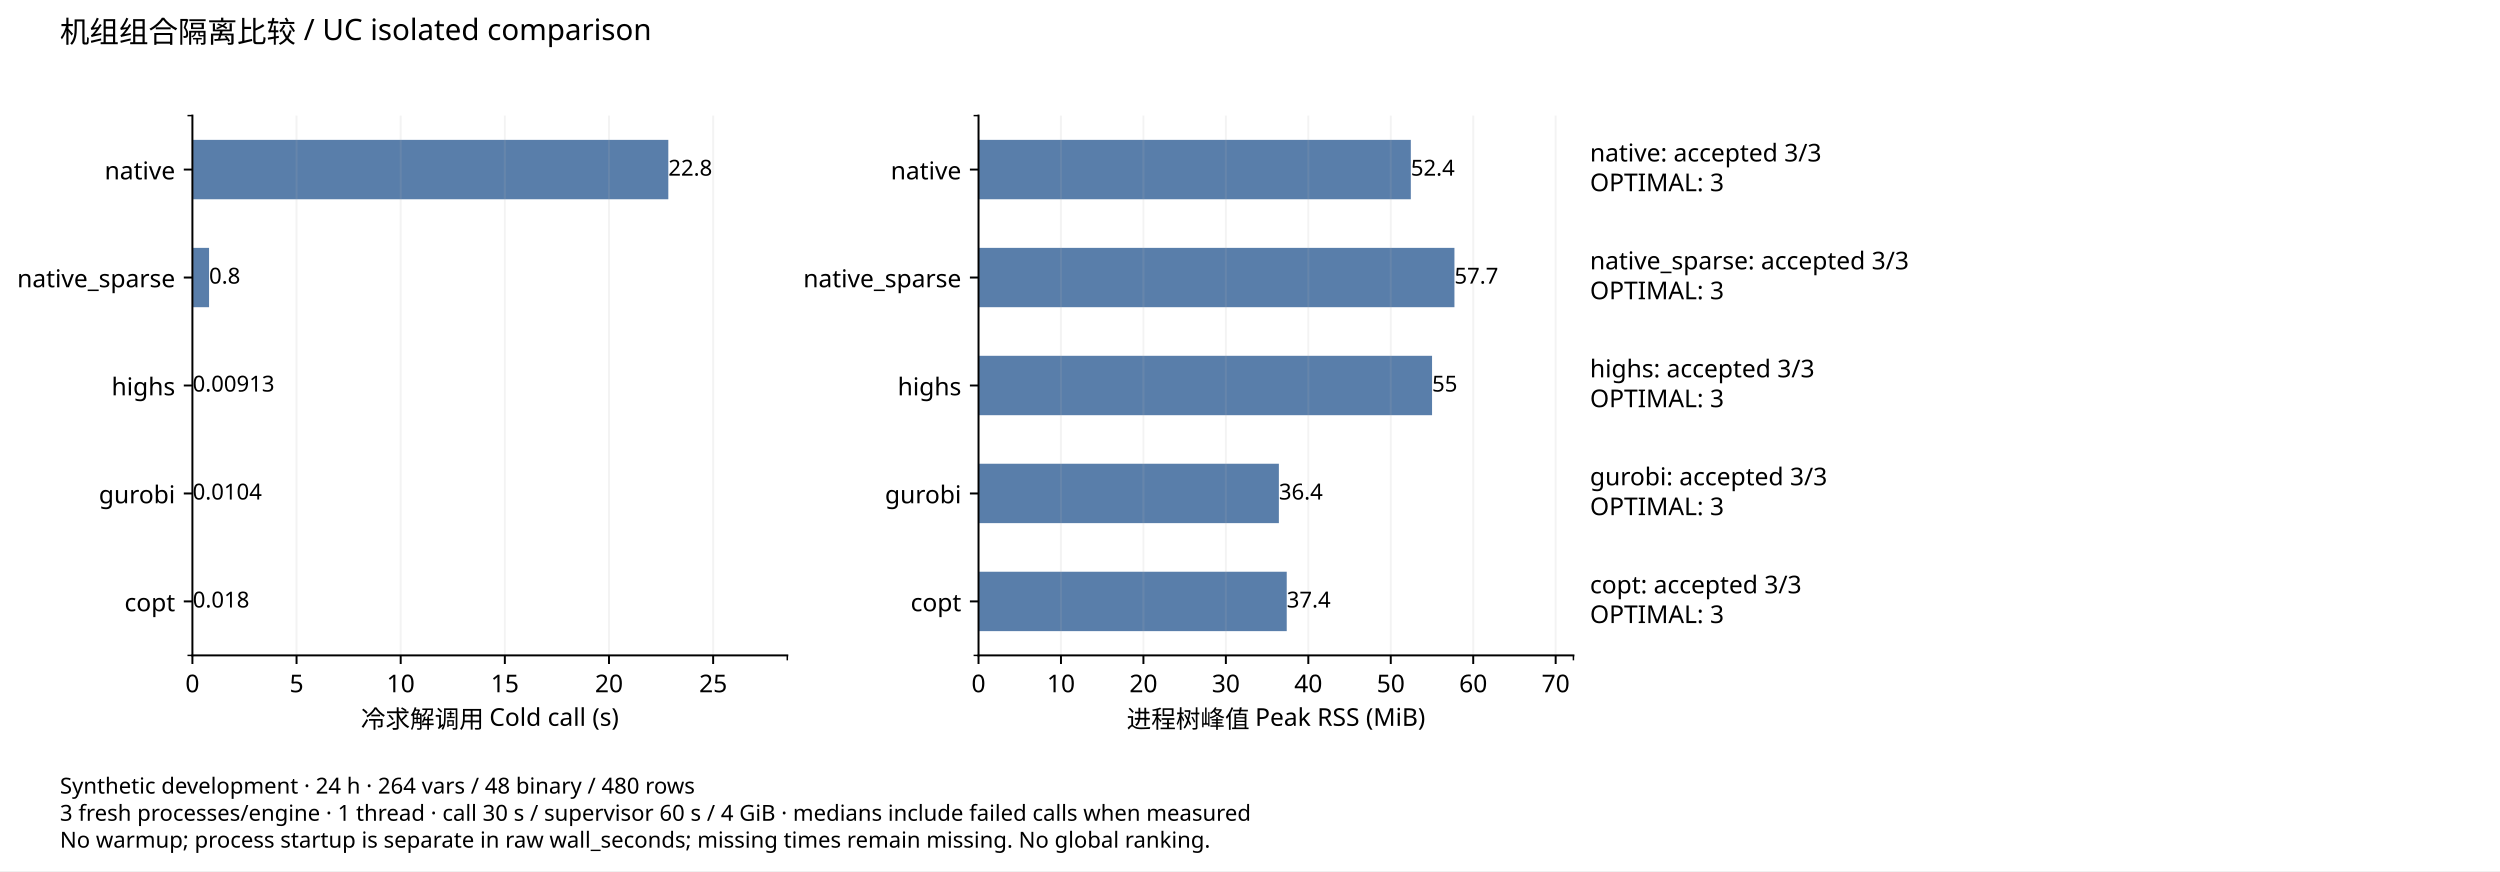
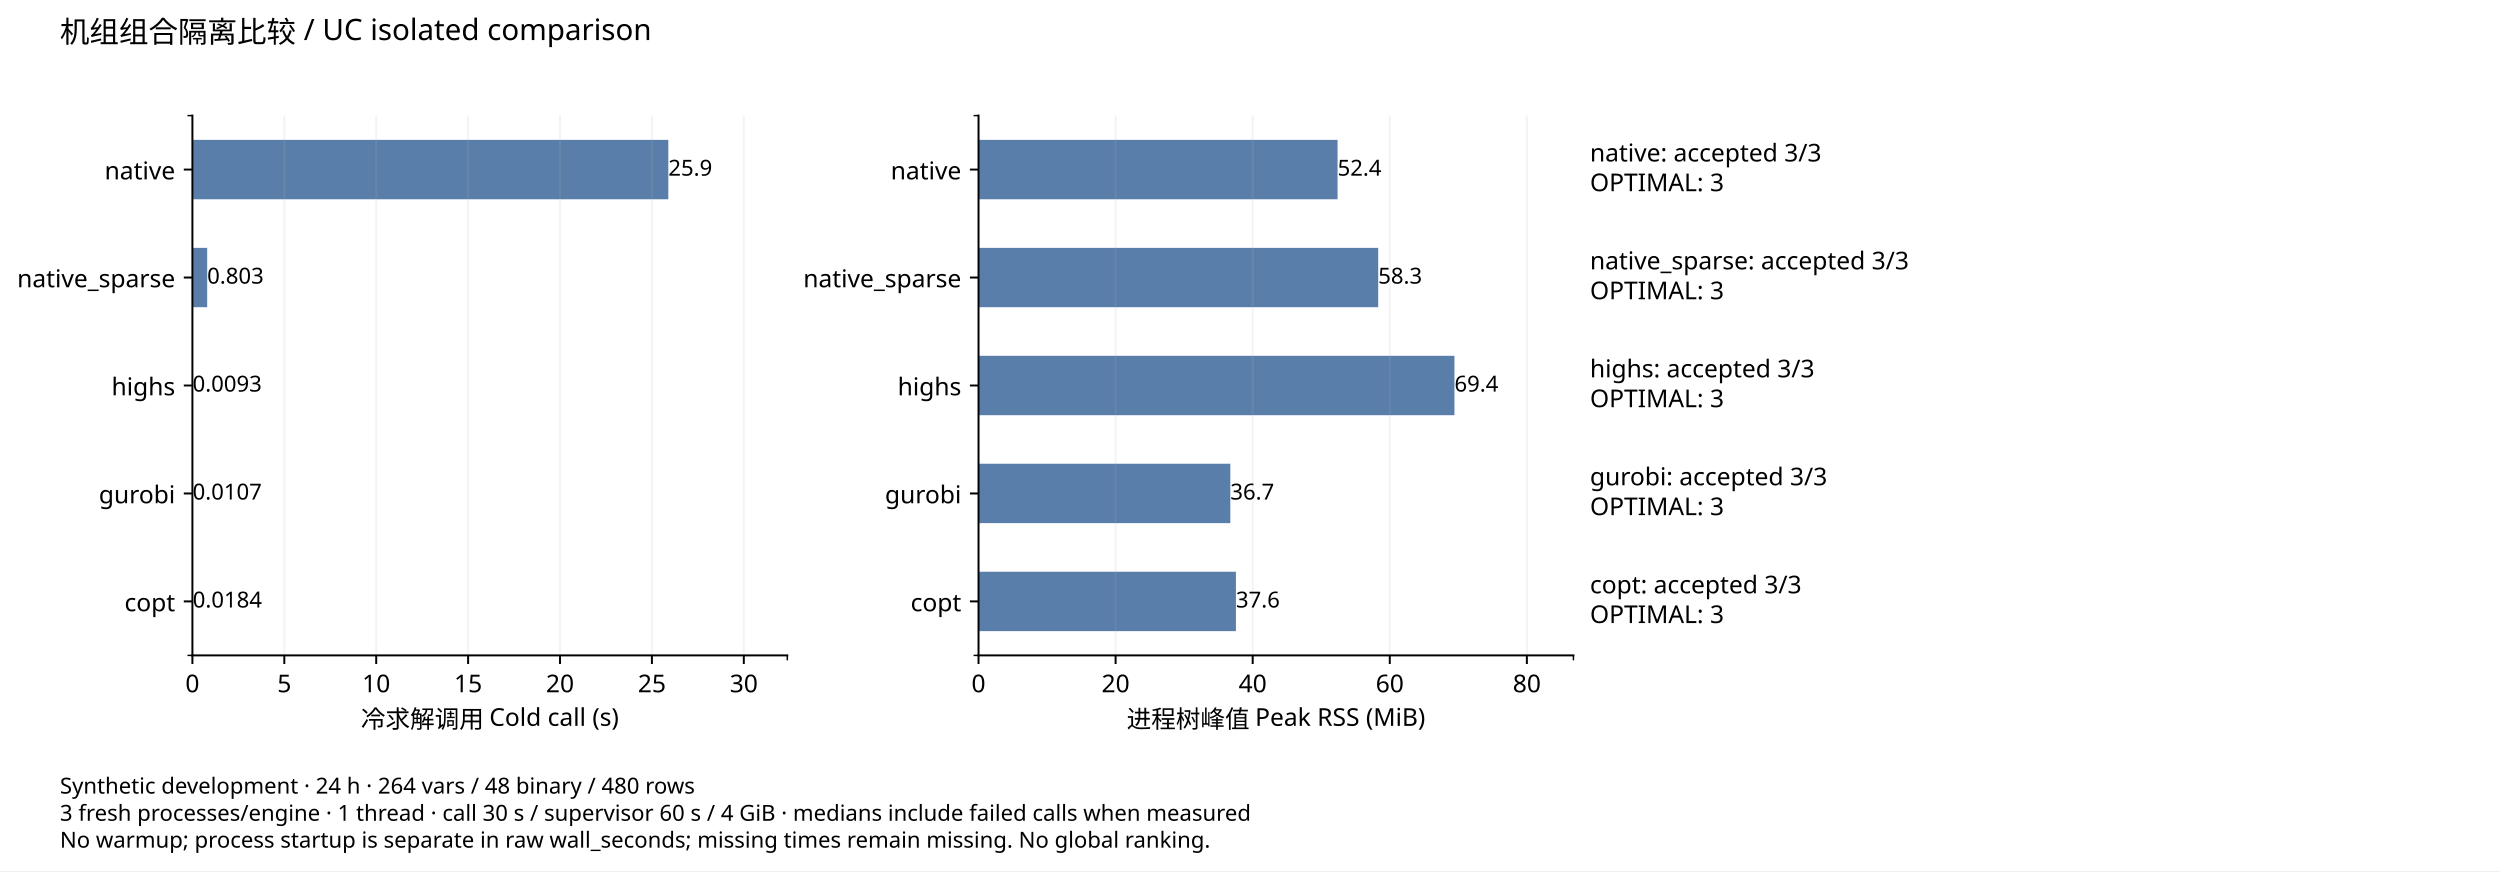
<svg xmlns="http://www.w3.org/2000/svg" xmlns:xlink="http://www.w3.org/1999/xlink" width="1016.4pt" height="354.114pt" viewBox="0 0 1016.4 354.114" version="1.1">
  <defs>
    <style type="text/css">*{stroke-linejoin: round; stroke-linecap: butt}</style>
  </defs>
  <g id="figure_1">
    <g id="patch_1">
      <path d="M 0 354.114  L 1016.4 354.114  L 1016.4 0  L 0 0  z " style="fill: #ffffff" />
    </g>
    <g id="axes_1">
      <g id="patch_2">
        <path d="M 78.223 266.456  L 320.084 266.456  L 320.084 46.992  L 78.223 46.992  z " style="fill: #ffffff" />
      </g>
      <g id="patch_3">
-         <path d="M 78.223 56.868  L 271.712 56.868  L 271.712 81.009  L 78.223 81.009  z " clip-path="url(#p94ceae2e92)" style="fill: #597eaa" />
+         <path d="M 78.223 56.868  L 271.712 56.868  L 271.712 81.009  L 78.223 81.009  z " clip-path="url(#p2053aded55)" style="fill: #597eaa" />
      </g>
      <g id="patch_4">
-         <path d="M 78.223 100.761  L 84.994 100.761  L 84.994 124.902  L 78.223 124.902  z " clip-path="url(#p94ceae2e92)" style="fill: #597eaa" />
+         <path d="M 78.223 100.761  L 84.226 100.761  L 84.226 124.902  L 78.223 124.902  z " clip-path="url(#p2053aded55)" style="fill: #597eaa" />
      </g>
      <g id="patch_5">
-         <path d="M 78.223 144.654  L 78.301 144.654  L 78.301 168.795  L 78.223 168.795  z " clip-path="url(#p94ceae2e92)" style="fill: #597eaa" />
+         <path d="M 78.223 144.654  L 78.293 144.654  L 78.293 168.795  L 78.223 168.795  z " clip-path="url(#p2053aded55)" style="fill: #597eaa" />
      </g>
      <g id="patch_6">
-         <path d="M 78.223 188.546  L 78.312 188.546  L 78.312 212.687  L 78.223 212.687  z " clip-path="url(#p94ceae2e92)" style="fill: #597eaa" />
+         <path d="M 78.223 188.546  L 78.303 188.546  L 78.303 212.687  L 78.223 212.687  z " clip-path="url(#p2053aded55)" style="fill: #597eaa" />
      </g>
      <g id="patch_7">
-         <path d="M 78.223 232.439  L 78.376 232.439  L 78.376 256.58  L 78.223 256.58  z " clip-path="url(#p94ceae2e92)" style="fill: #597eaa" />
+         <path d="M 78.223 232.439  L 78.361 232.439  L 78.361 256.58  L 78.223 256.58  z " clip-path="url(#p2053aded55)" style="fill: #597eaa" />
      </g>
      <g id="matplotlib.axis_1">
        <g id="xtick_1">
          <g id="line2d_1">
-             <path d="M 78.223 266.456  L 78.223 46.992  " clip-path="url(#p94ceae2e92)" style="fill: none; stroke: #b0b0b0; stroke-opacity: 0.15; stroke-width: 0.8; stroke-linecap: square" />
+             <path d="M 78.223 266.456  L 78.223 46.992  " clip-path="url(#p2053aded55)" style="fill: none; stroke: #b0b0b0; stroke-opacity: 0.15; stroke-width: 0.8; stroke-linecap: square" />
          </g>
          <g id="line2d_2">
            <defs>
-               <path id="mc59ca4a5aa" d="M 0 0  L 0 3.5  " style="stroke: #000000; stroke-width: 0.8" />
+               <path id="m437764fdc4" d="M 0 0  L 0 3.5  " style="stroke: #000000; stroke-width: 0.8" />
            </defs>
            <g>
-               <use xlink:href="#mc59ca4a5aa" x="78.223" y="266.456" style="stroke: #000000; stroke-width: 0.8" />
+               <use xlink:href="#m437764fdc4" x="78.223" y="266.456" style="stroke: #000000; stroke-width: 0.8" />
            </g>
          </g>
          <g id="text_1">
            <text style="font-size: 10px; font-family: 'Microsoft YaHei'; text-anchor: middle" x="78.223" y="281.45" transform="rotate(-0 78.22344 281.4499)">0</text>
          </g>
        </g>
        <g id="xtick_2">
          <g id="line2d_3">
-             <path d="M 120.565 266.456  L 120.565 46.992  " clip-path="url(#p94ceae2e92)" style="fill: none; stroke: #b0b0b0; stroke-opacity: 0.15; stroke-width: 0.8; stroke-linecap: square" />
+             <path d="M 115.587 266.456  L 115.587 46.992  " clip-path="url(#p2053aded55)" style="fill: none; stroke: #b0b0b0; stroke-opacity: 0.15; stroke-width: 0.8; stroke-linecap: square" />
          </g>
          <g id="line2d_4">
            <g>
-               <use xlink:href="#mc59ca4a5aa" x="120.565" y="266.456" style="stroke: #000000; stroke-width: 0.8" />
+               <use xlink:href="#m437764fdc4" x="115.587" y="266.456" style="stroke: #000000; stroke-width: 0.8" />
            </g>
          </g>
          <g id="text_2">
-             <text style="font-size: 10px; font-family: 'Microsoft YaHei'; text-anchor: middle" x="120.565" y="281.45" transform="rotate(-0 120.5655 281.4499)">5</text>
+             <text style="font-size: 10px; font-family: 'Microsoft YaHei'; text-anchor: middle" x="115.587" y="281.45" transform="rotate(-0 115.5866 281.4499)">5</text>
          </g>
        </g>
        <g id="xtick_3">
          <g id="line2d_5">
-             <path d="M 162.908 266.456  L 162.908 46.992  " clip-path="url(#p94ceae2e92)" style="fill: none; stroke: #b0b0b0; stroke-opacity: 0.15; stroke-width: 0.8; stroke-linecap: square" />
+             <path d="M 152.95 266.456  L 152.95 46.992  " clip-path="url(#p2053aded55)" style="fill: none; stroke: #b0b0b0; stroke-opacity: 0.15; stroke-width: 0.8; stroke-linecap: square" />
          </g>
          <g id="line2d_6">
            <g>
-               <use xlink:href="#mc59ca4a5aa" x="162.908" y="266.456" style="stroke: #000000; stroke-width: 0.8" />
+               <use xlink:href="#m437764fdc4" x="152.95" y="266.456" style="stroke: #000000; stroke-width: 0.8" />
            </g>
          </g>
          <g id="text_3">
-             <text style="font-size: 10px; font-family: 'Microsoft YaHei'; text-anchor: middle" x="162.908" y="281.45" transform="rotate(-0 162.9076 281.4499)">10</text>
+             <text style="font-size: 10px; font-family: 'Microsoft YaHei'; text-anchor: middle" x="152.95" y="281.45" transform="rotate(-0 152.9497 281.4499)">10</text>
          </g>
        </g>
        <g id="xtick_4">
          <g id="line2d_7">
-             <path d="M 205.25 266.456  L 205.25 46.992  " clip-path="url(#p94ceae2e92)" style="fill: none; stroke: #b0b0b0; stroke-opacity: 0.15; stroke-width: 0.8; stroke-linecap: square" />
+             <path d="M 190.313 266.456  L 190.313 46.992  " clip-path="url(#p2053aded55)" style="fill: none; stroke: #b0b0b0; stroke-opacity: 0.15; stroke-width: 0.8; stroke-linecap: square" />
          </g>
          <g id="line2d_8">
            <g>
-               <use xlink:href="#mc59ca4a5aa" x="205.25" y="266.456" style="stroke: #000000; stroke-width: 0.8" />
+               <use xlink:href="#m437764fdc4" x="190.313" y="266.456" style="stroke: #000000; stroke-width: 0.8" />
            </g>
          </g>
          <g id="text_4">
-             <text style="font-size: 10px; font-family: 'Microsoft YaHei'; text-anchor: middle" x="205.25" y="281.45" transform="rotate(-0 205.2496 281.4499)">15</text>
+             <text style="font-size: 10px; font-family: 'Microsoft YaHei'; text-anchor: middle" x="190.313" y="281.45" transform="rotate(-0 190.3128 281.4499)">15</text>
          </g>
        </g>
        <g id="xtick_5">
          <g id="line2d_9">
-             <path d="M 247.592 266.456  L 247.592 46.992  " clip-path="url(#p94ceae2e92)" style="fill: none; stroke: #b0b0b0; stroke-opacity: 0.15; stroke-width: 0.8; stroke-linecap: square" />
+             <path d="M 227.676 266.456  L 227.676 46.992  " clip-path="url(#p2053aded55)" style="fill: none; stroke: #b0b0b0; stroke-opacity: 0.15; stroke-width: 0.8; stroke-linecap: square" />
          </g>
          <g id="line2d_10">
            <g>
-               <use xlink:href="#mc59ca4a5aa" x="247.592" y="266.456" style="stroke: #000000; stroke-width: 0.8" />
+               <use xlink:href="#m437764fdc4" x="227.676" y="266.456" style="stroke: #000000; stroke-width: 0.8" />
            </g>
          </g>
          <g id="text_5">
-             <text style="font-size: 10px; font-family: 'Microsoft YaHei'; text-anchor: middle" x="247.592" y="281.45" transform="rotate(-0 247.5917 281.4499)">20</text>
+             <text style="font-size: 10px; font-family: 'Microsoft YaHei'; text-anchor: middle" x="227.676" y="281.45" transform="rotate(-0 227.6759 281.4499)">20</text>
          </g>
        </g>
        <g id="xtick_6">
          <g id="line2d_11">
-             <path d="M 289.934 266.456  L 289.934 46.992  " clip-path="url(#p94ceae2e92)" style="fill: none; stroke: #b0b0b0; stroke-opacity: 0.15; stroke-width: 0.8; stroke-linecap: square" />
+             <path d="M 265.039 266.456  L 265.039 46.992  " clip-path="url(#p2053aded55)" style="fill: none; stroke: #b0b0b0; stroke-opacity: 0.15; stroke-width: 0.8; stroke-linecap: square" />
          </g>
          <g id="line2d_12">
            <g>
-               <use xlink:href="#mc59ca4a5aa" x="289.934" y="266.456" style="stroke: #000000; stroke-width: 0.8" />
+               <use xlink:href="#m437764fdc4" x="265.039" y="266.456" style="stroke: #000000; stroke-width: 0.8" />
            </g>
          </g>
          <g id="text_6">
-             <text style="font-size: 10px; font-family: 'Microsoft YaHei'; text-anchor: middle" x="289.934" y="281.45" transform="rotate(-0 289.9337 281.4499)">25</text>
+             <text style="font-size: 10px; font-family: 'Microsoft YaHei'; text-anchor: middle" x="265.039" y="281.45" transform="rotate(-0 265.039 281.4499)">25</text>
          </g>
        </g>
        <g id="xtick_7">
          <g id="line2d_13">
+             <path d="M 302.402 266.456  L 302.402 46.992  " clip-path="url(#p2053aded55)" style="fill: none; stroke: #b0b0b0; stroke-opacity: 0.15; stroke-width: 0.8; stroke-linecap: square" />
+           </g>
+           <g id="line2d_14">
+             <g>
+               <use xlink:href="#m437764fdc4" x="302.402" y="266.456" style="stroke: #000000; stroke-width: 0.8" />
+             </g>
+           </g>
+           <g id="text_7">
+             <text style="font-size: 10px; font-family: 'Microsoft YaHei'; text-anchor: middle" x="302.402" y="281.45" transform="rotate(-0 302.4021 281.4499)">30</text>
+           </g>
+         </g>
+         <g id="xtick_8">
+           <g id="line2d_15">
            <defs>
-               <path id="ma5884ad85b" d="M 0 0  L 0 2  " style="stroke: #000000; stroke-width: 0.6" />
+               <path id="m1720634160" d="M 0 0  L 0 2  " style="stroke: #000000; stroke-width: 0.6" />
            </defs>
            <g>
-               <use xlink:href="#ma5884ad85b" x="320.084" y="266.456" style="stroke: #000000; stroke-width: 0.6" />
-             </g>
-           </g>
-         </g>
-         <g id="text_7">
+               <use xlink:href="#m1720634160" x="320.084" y="266.456" style="stroke: #000000; stroke-width: 0.6" />
+             </g>
+           </g>
+         </g>
+         <g id="text_8">
          <text style="font-size: 10px; font-family: 'Microsoft YaHei'; text-anchor: middle" x="199.154" y="295.93" transform="rotate(-0 199.1538 295.9296)">冷求解调用 Cold call (s)</text>
        </g>
      </g>
      <g id="matplotlib.axis_2">
        <g id="ytick_1">
-           <g id="line2d_14">
+           <g id="line2d_16">
            <defs>
-               <path id="m3a8fd02df6" d="M 0 0  L -3.5 0  " style="stroke: #000000; stroke-width: 0.8" />
+               <path id="m336270a774" d="M 0 0  L -3.5 0  " style="stroke: #000000; stroke-width: 0.8" />
            </defs>
            <g>
-               <use xlink:href="#m3a8fd02df6" x="78.223" y="68.939" style="stroke: #000000; stroke-width: 0.8" />
-             </g>
-           </g>
-           <g id="text_8">
+               <use xlink:href="#m336270a774" x="78.223" y="68.939" style="stroke: #000000; stroke-width: 0.8" />
+             </g>
+           </g>
+           <g id="text_9">
            <text style="font-size: 10px; font-family: 'Microsoft YaHei'; text-anchor: end" x="71.223" y="72.935" transform="rotate(-0 71.22344 72.93538)">native</text>
          </g>
        </g>
        <g id="ytick_2">
-           <g id="line2d_15">
-             <g>
-               <use xlink:href="#m3a8fd02df6" x="78.223" y="112.831" style="stroke: #000000; stroke-width: 0.8" />
-             </g>
-           </g>
-           <g id="text_9">
+           <g id="line2d_17">
+             <g>
+               <use xlink:href="#m336270a774" x="78.223" y="112.831" style="stroke: #000000; stroke-width: 0.8" />
+             </g>
+           </g>
+           <g id="text_10">
            <text style="font-size: 10px; font-family: 'Microsoft YaHei'; text-anchor: end" x="71.223" y="116.795" transform="rotate(-0 71.22344 116.7946)">native_sparse</text>
          </g>
        </g>
        <g id="ytick_3">
-           <g id="line2d_16">
-             <g>
-               <use xlink:href="#m3a8fd02df6" x="78.223" y="156.724" style="stroke: #000000; stroke-width: 0.8" />
-             </g>
-           </g>
-           <g id="text_10">
+           <g id="line2d_18">
+             <g>
+               <use xlink:href="#m336270a774" x="78.223" y="156.724" style="stroke: #000000; stroke-width: 0.8" />
+             </g>
+           </g>
+           <g id="text_11">
            <text style="font-size: 10px; font-family: 'Microsoft YaHei'; text-anchor: end" x="71.223" y="160.721" transform="rotate(-0 71.22344 160.721)">highs</text>
          </g>
        </g>
        <g id="ytick_4">
-           <g id="line2d_17">
-             <g>
-               <use xlink:href="#m3a8fd02df6" x="78.223" y="200.617" style="stroke: #000000; stroke-width: 0.8" />
-             </g>
-           </g>
-           <g id="text_11">
+           <g id="line2d_19">
+             <g>
+               <use xlink:href="#m336270a774" x="78.223" y="200.617" style="stroke: #000000; stroke-width: 0.8" />
+             </g>
+           </g>
+           <g id="text_12">
            <text style="font-size: 10px; font-family: 'Microsoft YaHei'; text-anchor: end" x="71.223" y="204.614" transform="rotate(-0 71.22344 204.6138)">gurobi</text>
          </g>
        </g>
        <g id="ytick_5">
-           <g id="line2d_18">
-             <g>
-               <use xlink:href="#m3a8fd02df6" x="78.223" y="244.51" style="stroke: #000000; stroke-width: 0.8" />
-             </g>
-           </g>
-           <g id="text_12">
+           <g id="line2d_20">
+             <g>
+               <use xlink:href="#m336270a774" x="78.223" y="244.51" style="stroke: #000000; stroke-width: 0.8" />
+             </g>
+           </g>
+           <g id="text_13">
            <text style="font-size: 10px; font-family: 'Microsoft YaHei'; text-anchor: end" x="71.223" y="248.507" transform="rotate(-0 71.22344 248.5066)">copt</text>
          </g>
        </g>
        <g id="ytick_6">
-           <g id="line2d_19">
+           <g id="line2d_21">
            <defs>
-               <path id="mc970e31ccb" d="M 0 0  L -2 0  " style="stroke: #000000; stroke-width: 0.6" />
+               <path id="m9e6f5aa0c4" d="M 0 0  L -2 0  " style="stroke: #000000; stroke-width: 0.6" />
            </defs>
            <g>
-               <use xlink:href="#mc970e31ccb" x="78.223" y="266.456" style="stroke: #000000; stroke-width: 0.6" />
+               <use xlink:href="#m9e6f5aa0c4" x="78.223" y="266.456" style="stroke: #000000; stroke-width: 0.6" />
            </g>
          </g>
        </g>
        <g id="ytick_7">
-           <g id="line2d_20">
-             <g>
-               <use xlink:href="#mc970e31ccb" x="78.223" y="46.992" style="stroke: #000000; stroke-width: 0.6" />
+           <g id="line2d_22">
+             <g>
+               <use xlink:href="#m9e6f5aa0c4" x="78.223" y="46.992" style="stroke: #000000; stroke-width: 0.6" />
            </g>
          </g>
        </g>
      </g>
      <g id="patch_8">
        <path d="M 78.223 266.456  L 78.223 46.992  " style="fill: none; stroke: #000000; stroke-width: 0.8; stroke-linejoin: miter; stroke-linecap: square" />
      </g>
      <g id="patch_9">
        <path d="M 78.223 266.456  L 320.084 266.456  " style="fill: none; stroke: #000000; stroke-width: 0.8; stroke-linejoin: miter; stroke-linecap: square" />
      </g>
-       <g id="text_13">
-         <text style="font-size: 9px; font-family: 'Microsoft YaHei'; text-anchor: start" x="271.712" y="71.417" transform="rotate(-0 271.712 71.41702)"> 22.8</text>
-       </g>
      <g id="text_14">
-         <text style="font-size: 9px; font-family: 'Microsoft YaHei'; text-anchor: start" x="84.994" y="115.31" transform="rotate(-0 84.99419 115.3098)"> 0.8</text>
+         <text style="font-size: 9px; font-family: 'Microsoft YaHei'; text-anchor: start" x="271.712" y="71.417" transform="rotate(-0 271.712 71.41702)"> 25.9</text>
      </g>
      <g id="text_15">
-         <text style="font-size: 9px; font-family: 'Microsoft YaHei'; text-anchor: start" x="78.301" y="159.203" transform="rotate(-0 78.30078 159.2026)"> 0.00913</text>
+         <text style="font-size: 9px; font-family: 'Microsoft YaHei'; text-anchor: start" x="84.226" y="115.31" transform="rotate(-0 84.22558 115.3098)"> 0.803</text>
      </g>
      <g id="text_16">
-         <text style="font-size: 9px; font-family: 'Microsoft YaHei'; text-anchor: start" x="78.312" y="203.095" transform="rotate(-0 78.31176 203.0954)"> 0.0104</text>
+         <text style="font-size: 9px; font-family: 'Microsoft YaHei'; text-anchor: start" x="78.293" y="159.203" transform="rotate(-0 78.29295 159.2026)"> 0.0093</text>
      </g>
      <g id="text_17">
-         <text style="font-size: 9px; font-family: 'Microsoft YaHei'; text-anchor: start" x="78.376" y="246.988" transform="rotate(-0 78.37583 246.9883)"> 0.018</text>
+         <text style="font-size: 9px; font-family: 'Microsoft YaHei'; text-anchor: start" x="78.303" y="203.095" transform="rotate(-0 78.30312 203.0954)"> 0.0107</text>
+       </g>
+       <g id="text_18">
+         <text style="font-size: 9px; font-family: 'Microsoft YaHei'; text-anchor: start" x="78.361" y="246.988" transform="rotate(-0 78.36057 246.9883)"> 0.0184</text>
      </g>
    </g>
    <g id="axes_2">
      <g id="patch_10">
        <path d="M 397.828 266.456  L 639.688 266.456  L 639.688 46.992  L 397.828 46.992  z " style="fill: #ffffff" />
      </g>
      <g id="patch_11">
-         <path d="M 397.828 56.868  L 573.587 56.868  L 573.587 81.009  L 397.828 81.009  z " clip-path="url(#pe7090f414f)" style="fill: #597eaa" />
+         <path d="M 397.828 56.868  L 543.801 56.868  L 543.801 81.009  L 397.828 81.009  z " clip-path="url(#p6351501ff5)" style="fill: #597eaa" />
      </g>
      <g id="patch_12">
-         <path d="M 397.828 100.761  L 591.316 100.761  L 591.316 124.902  L 397.828 124.902  z " clip-path="url(#pe7090f414f)" style="fill: #597eaa" />
+         <path d="M 397.828 100.761  L 560.325 100.761  L 560.325 124.902  L 397.828 124.902  z " clip-path="url(#p6351501ff5)" style="fill: #597eaa" />
      </g>
      <g id="patch_13">
-         <path d="M 397.828 144.654  L 582.216 144.654  L 582.216 168.795  L 397.828 168.795  z " clip-path="url(#pe7090f414f)" style="fill: #597eaa" />
+         <path d="M 397.828 144.654  L 591.316 144.654  L 591.316 168.795  L 397.828 168.795  z " clip-path="url(#p6351501ff5)" style="fill: #597eaa" />
      </g>
      <g id="patch_14">
-         <path d="M 397.828 188.546  L 519.941 188.546  L 519.941 212.687  L 397.828 212.687  z " clip-path="url(#pe7090f414f)" style="fill: #597eaa" />
+         <path d="M 397.828 188.546  L 500.194 188.546  L 500.194 212.687  L 397.828 212.687  z " clip-path="url(#p6351501ff5)" style="fill: #597eaa" />
      </g>
      <g id="patch_15">
-         <path d="M 397.828 232.439  L 523.136 232.439  L 523.136 256.58  L 397.828 256.58  z " clip-path="url(#pe7090f414f)" style="fill: #597eaa" />
+         <path d="M 397.828 232.439  L 502.48 232.439  L 502.48 256.58  L 397.828 256.58  z " clip-path="url(#p6351501ff5)" style="fill: #597eaa" />
      </g>
      <g id="matplotlib.axis_3">
-         <g id="xtick_8">
-           <g id="line2d_21">
-             <path d="M 397.828 266.456  L 397.828 46.992  " clip-path="url(#pe7090f414f)" style="fill: none; stroke: #b0b0b0; stroke-opacity: 0.15; stroke-width: 0.8; stroke-linecap: square" />
-           </g>
-           <g id="line2d_22">
-             <g>
-               <use xlink:href="#mc59ca4a5aa" x="397.828" y="266.456" style="stroke: #000000; stroke-width: 0.8" />
-             </g>
-           </g>
-           <g id="text_18">
-             <text style="font-size: 10px; font-family: 'Microsoft YaHei'; text-anchor: middle" x="397.828" y="281.45" transform="rotate(-0 397.8276 281.4499)">0</text>
-           </g>
-         </g>
        <g id="xtick_9">
          <g id="line2d_23">
-             <path d="M 431.348 266.456  L 431.348 46.992  " clip-path="url(#pe7090f414f)" style="fill: none; stroke: #b0b0b0; stroke-opacity: 0.15; stroke-width: 0.8; stroke-linecap: square" />
+             <path d="M 397.828 266.456  L 397.828 46.992  " clip-path="url(#p6351501ff5)" style="fill: none; stroke: #b0b0b0; stroke-opacity: 0.15; stroke-width: 0.8; stroke-linecap: square" />
          </g>
          <g id="line2d_24">
            <g>
-               <use xlink:href="#mc59ca4a5aa" x="431.348" y="266.456" style="stroke: #000000; stroke-width: 0.8" />
+               <use xlink:href="#m437764fdc4" x="397.828" y="266.456" style="stroke: #000000; stroke-width: 0.8" />
            </g>
          </g>
          <g id="text_19">
-             <text style="font-size: 10px; font-family: 'Microsoft YaHei'; text-anchor: middle" x="431.348" y="281.45" transform="rotate(-0 431.348 281.4499)">10</text>
+             <text style="font-size: 10px; font-family: 'Microsoft YaHei'; text-anchor: middle" x="397.828" y="281.45" transform="rotate(-0 397.8276 281.4499)">0</text>
          </g>
        </g>
        <g id="xtick_10">
          <g id="line2d_25">
-             <path d="M 464.868 266.456  L 464.868 46.992  " clip-path="url(#pe7090f414f)" style="fill: none; stroke: #b0b0b0; stroke-opacity: 0.15; stroke-width: 0.8; stroke-linecap: square" />
+             <path d="M 453.561 266.456  L 453.561 46.992  " clip-path="url(#p6351501ff5)" style="fill: none; stroke: #b0b0b0; stroke-opacity: 0.15; stroke-width: 0.8; stroke-linecap: square" />
          </g>
          <g id="line2d_26">
            <g>
-               <use xlink:href="#mc59ca4a5aa" x="464.868" y="266.456" style="stroke: #000000; stroke-width: 0.8" />
+               <use xlink:href="#m437764fdc4" x="453.561" y="266.456" style="stroke: #000000; stroke-width: 0.8" />
            </g>
          </g>
          <g id="text_20">
-             <text style="font-size: 10px; font-family: 'Microsoft YaHei'; text-anchor: middle" x="464.868" y="281.45" transform="rotate(-0 464.8684 281.4499)">20</text>
+             <text style="font-size: 10px; font-family: 'Microsoft YaHei'; text-anchor: middle" x="453.561" y="281.45" transform="rotate(-0 453.5611 281.4499)">20</text>
          </g>
        </g>
        <g id="xtick_11">
          <g id="line2d_27">
-             <path d="M 498.389 266.456  L 498.389 46.992  " clip-path="url(#pe7090f414f)" style="fill: none; stroke: #b0b0b0; stroke-opacity: 0.15; stroke-width: 0.8; stroke-linecap: square" />
+             <path d="M 509.294 266.456  L 509.294 46.992  " clip-path="url(#p6351501ff5)" style="fill: none; stroke: #b0b0b0; stroke-opacity: 0.15; stroke-width: 0.8; stroke-linecap: square" />
          </g>
          <g id="line2d_28">
            <g>
-               <use xlink:href="#mc59ca4a5aa" x="498.389" y="266.456" style="stroke: #000000; stroke-width: 0.8" />
+               <use xlink:href="#m437764fdc4" x="509.294" y="266.456" style="stroke: #000000; stroke-width: 0.8" />
            </g>
          </g>
          <g id="text_21">
-             <text style="font-size: 10px; font-family: 'Microsoft YaHei'; text-anchor: middle" x="498.389" y="281.45" transform="rotate(-0 498.3888 281.4499)">30</text>
+             <text style="font-size: 10px; font-family: 'Microsoft YaHei'; text-anchor: middle" x="509.294" y="281.45" transform="rotate(-0 509.2945 281.4499)">40</text>
          </g>
        </g>
        <g id="xtick_12">
          <g id="line2d_29">
-             <path d="M 531.909 266.456  L 531.909 46.992  " clip-path="url(#pe7090f414f)" style="fill: none; stroke: #b0b0b0; stroke-opacity: 0.15; stroke-width: 0.8; stroke-linecap: square" />
+             <path d="M 565.028 266.456  L 565.028 46.992  " clip-path="url(#p6351501ff5)" style="fill: none; stroke: #b0b0b0; stroke-opacity: 0.15; stroke-width: 0.8; stroke-linecap: square" />
          </g>
          <g id="line2d_30">
            <g>
-               <use xlink:href="#mc59ca4a5aa" x="531.909" y="266.456" style="stroke: #000000; stroke-width: 0.8" />
+               <use xlink:href="#m437764fdc4" x="565.028" y="266.456" style="stroke: #000000; stroke-width: 0.8" />
            </g>
          </g>
          <g id="text_22">
-             <text style="font-size: 10px; font-family: 'Microsoft YaHei'; text-anchor: middle" x="531.909" y="281.45" transform="rotate(-0 531.9092 281.4499)">40</text>
+             <text style="font-size: 10px; font-family: 'Microsoft YaHei'; text-anchor: middle" x="565.028" y="281.45" transform="rotate(-0 565.0279 281.4499)">60</text>
          </g>
        </g>
        <g id="xtick_13">
          <g id="line2d_31">
-             <path d="M 565.43 266.456  L 565.43 46.992  " clip-path="url(#pe7090f414f)" style="fill: none; stroke: #b0b0b0; stroke-opacity: 0.15; stroke-width: 0.8; stroke-linecap: square" />
+             <path d="M 620.761 266.456  L 620.761 46.992  " clip-path="url(#p6351501ff5)" style="fill: none; stroke: #b0b0b0; stroke-opacity: 0.15; stroke-width: 0.8; stroke-linecap: square" />
          </g>
          <g id="line2d_32">
            <g>
-               <use xlink:href="#mc59ca4a5aa" x="565.43" y="266.456" style="stroke: #000000; stroke-width: 0.8" />
+               <use xlink:href="#m437764fdc4" x="620.761" y="266.456" style="stroke: #000000; stroke-width: 0.8" />
            </g>
          </g>
          <g id="text_23">
-             <text style="font-size: 10px; font-family: 'Microsoft YaHei'; text-anchor: middle" x="565.43" y="281.45" transform="rotate(-0 565.4296 281.4499)">50</text>
+             <text style="font-size: 10px; font-family: 'Microsoft YaHei'; text-anchor: middle" x="620.761" y="281.45" transform="rotate(-0 620.7613 281.4499)">80</text>
          </g>
        </g>
        <g id="xtick_14">
          <g id="line2d_33">
-             <path d="M 598.95 266.456  L 598.95 46.992  " clip-path="url(#pe7090f414f)" style="fill: none; stroke: #b0b0b0; stroke-opacity: 0.15; stroke-width: 0.8; stroke-linecap: square" />
-           </g>
-           <g id="line2d_34">
-             <g>
-               <use xlink:href="#mc59ca4a5aa" x="598.95" y="266.456" style="stroke: #000000; stroke-width: 0.8" />
-             </g>
-           </g>
-           <g id="text_24">
-             <text style="font-size: 10px; font-family: 'Microsoft YaHei'; text-anchor: middle" x="598.95" y="281.45" transform="rotate(-0 598.95 281.4499)">60</text>
-           </g>
-         </g>
-         <g id="xtick_15">
-           <g id="line2d_35">
-             <path d="M 632.47 266.456  L 632.47 46.992  " clip-path="url(#pe7090f414f)" style="fill: none; stroke: #b0b0b0; stroke-opacity: 0.15; stroke-width: 0.8; stroke-linecap: square" />
-           </g>
-           <g id="line2d_36">
-             <g>
-               <use xlink:href="#mc59ca4a5aa" x="632.47" y="266.456" style="stroke: #000000; stroke-width: 0.8" />
-             </g>
-           </g>
-           <g id="text_25">
-             <text style="font-size: 10px; font-family: 'Microsoft YaHei'; text-anchor: middle" x="632.47" y="281.45" transform="rotate(-0 632.4704 281.4499)">70</text>
-           </g>
-         </g>
-         <g id="xtick_16">
-           <g id="line2d_37">
-             <g>
-               <use xlink:href="#ma5884ad85b" x="639.688" y="266.456" style="stroke: #000000; stroke-width: 0.6" />
-             </g>
-           </g>
-         </g>
-         <g id="text_26">
+             <g>
+               <use xlink:href="#m1720634160" x="639.688" y="266.456" style="stroke: #000000; stroke-width: 0.6" />
+             </g>
+           </g>
+         </g>
+         <g id="text_24">
          <text style="font-size: 10px; font-family: 'Microsoft YaHei'; text-anchor: middle" x="518.758" y="295.93" transform="rotate(-0 518.758 295.9296)">进程树峰值 Peak RSS (MiB)</text>
        </g>
      </g>
      <g id="matplotlib.axis_4">
        <g id="ytick_8">
+           <g id="line2d_34">
+             <g>
+               <use xlink:href="#m336270a774" x="397.828" y="68.939" style="stroke: #000000; stroke-width: 0.8" />
+             </g>
+           </g>
+           <g id="text_25">
+             <text style="font-size: 10px; font-family: 'Microsoft YaHei'; text-anchor: end" x="390.828" y="72.935" transform="rotate(-0 390.8276 72.93538)">native</text>
+           </g>
+         </g>
+         <g id="ytick_9">
+           <g id="line2d_35">
+             <g>
+               <use xlink:href="#m336270a774" x="397.828" y="112.831" style="stroke: #000000; stroke-width: 0.8" />
+             </g>
+           </g>
+           <g id="text_26">
+             <text style="font-size: 10px; font-family: 'Microsoft YaHei'; text-anchor: end" x="390.828" y="116.795" transform="rotate(-0 390.8276 116.7946)">native_sparse</text>
+           </g>
+         </g>
+         <g id="ytick_10">
+           <g id="line2d_36">
+             <g>
+               <use xlink:href="#m336270a774" x="397.828" y="156.724" style="stroke: #000000; stroke-width: 0.8" />
+             </g>
+           </g>
+           <g id="text_27">
+             <text style="font-size: 10px; font-family: 'Microsoft YaHei'; text-anchor: end" x="390.828" y="160.721" transform="rotate(-0 390.8276 160.721)">highs</text>
+           </g>
+         </g>
+         <g id="ytick_11">
+           <g id="line2d_37">
+             <g>
+               <use xlink:href="#m336270a774" x="397.828" y="200.617" style="stroke: #000000; stroke-width: 0.8" />
+             </g>
+           </g>
+           <g id="text_28">
+             <text style="font-size: 10px; font-family: 'Microsoft YaHei'; text-anchor: end" x="390.828" y="204.614" transform="rotate(-0 390.8276 204.6138)">gurobi</text>
+           </g>
+         </g>
+         <g id="ytick_12">
          <g id="line2d_38">
            <g>
-               <use xlink:href="#m3a8fd02df6" x="397.828" y="68.939" style="stroke: #000000; stroke-width: 0.8" />
-             </g>
-           </g>
-           <g id="text_27">
-             <text style="font-size: 10px; font-family: 'Microsoft YaHei'; text-anchor: end" x="390.828" y="72.935" transform="rotate(-0 390.8276 72.93538)">native</text>
-           </g>
-         </g>
-         <g id="ytick_9">
+               <use xlink:href="#m336270a774" x="397.828" y="244.51" style="stroke: #000000; stroke-width: 0.8" />
+             </g>
+           </g>
+           <g id="text_29">
+             <text style="font-size: 10px; font-family: 'Microsoft YaHei'; text-anchor: end" x="390.828" y="248.507" transform="rotate(-0 390.8276 248.5066)">copt</text>
+           </g>
+         </g>
+         <g id="ytick_13">
          <g id="line2d_39">
            <g>
-               <use xlink:href="#m3a8fd02df6" x="397.828" y="112.831" style="stroke: #000000; stroke-width: 0.8" />
-             </g>
-           </g>
-           <g id="text_28">
-             <text style="font-size: 10px; font-family: 'Microsoft YaHei'; text-anchor: end" x="390.828" y="116.795" transform="rotate(-0 390.8276 116.7946)">native_sparse</text>
-           </g>
-         </g>
-         <g id="ytick_10">
+               <use xlink:href="#m9e6f5aa0c4" x="397.828" y="266.456" style="stroke: #000000; stroke-width: 0.6" />
+             </g>
+           </g>
+         </g>
+         <g id="ytick_14">
          <g id="line2d_40">
            <g>
-               <use xlink:href="#m3a8fd02df6" x="397.828" y="156.724" style="stroke: #000000; stroke-width: 0.8" />
-             </g>
-           </g>
-           <g id="text_29">
-             <text style="font-size: 10px; font-family: 'Microsoft YaHei'; text-anchor: end" x="390.828" y="160.721" transform="rotate(-0 390.8276 160.721)">highs</text>
-           </g>
-         </g>
-         <g id="ytick_11">
-           <g id="line2d_41">
-             <g>
-               <use xlink:href="#m3a8fd02df6" x="397.828" y="200.617" style="stroke: #000000; stroke-width: 0.8" />
-             </g>
-           </g>
-           <g id="text_30">
-             <text style="font-size: 10px; font-family: 'Microsoft YaHei'; text-anchor: end" x="390.828" y="204.614" transform="rotate(-0 390.8276 204.6138)">gurobi</text>
-           </g>
-         </g>
-         <g id="ytick_12">
-           <g id="line2d_42">
-             <g>
-               <use xlink:href="#m3a8fd02df6" x="397.828" y="244.51" style="stroke: #000000; stroke-width: 0.8" />
-             </g>
-           </g>
-           <g id="text_31">
-             <text style="font-size: 10px; font-family: 'Microsoft YaHei'; text-anchor: end" x="390.828" y="248.507" transform="rotate(-0 390.8276 248.5066)">copt</text>
-           </g>
-         </g>
-         <g id="ytick_13">
-           <g id="line2d_43">
-             <g>
-               <use xlink:href="#mc970e31ccb" x="397.828" y="266.456" style="stroke: #000000; stroke-width: 0.6" />
-             </g>
-           </g>
-         </g>
-         <g id="ytick_14">
-           <g id="line2d_44">
-             <g>
-               <use xlink:href="#mc970e31ccb" x="397.828" y="46.992" style="stroke: #000000; stroke-width: 0.6" />
+               <use xlink:href="#m9e6f5aa0c4" x="397.828" y="46.992" style="stroke: #000000; stroke-width: 0.6" />
            </g>
          </g>
        </g>
      </g>
      <g id="patch_16">
        <path d="M 397.828 266.456  L 397.828 46.992  " style="fill: none; stroke: #000000; stroke-width: 0.8; stroke-linejoin: miter; stroke-linecap: square" />
      </g>
      <g id="patch_17">
        <path d="M 397.828 266.456  L 639.688 266.456  " style="fill: none; stroke: #000000; stroke-width: 0.8; stroke-linejoin: miter; stroke-linecap: square" />
      </g>
+       <g id="text_30">
+         <text style="font-size: 9px; font-family: 'Microsoft YaHei'; text-anchor: start" x="543.801" y="71.417" transform="rotate(-0 543.8013 71.41702)"> 52.4</text>
+       </g>
+       <g id="text_31">
+         <text style="font-size: 9px; font-family: 'Microsoft YaHei'; text-anchor: start" x="560.325" y="115.31" transform="rotate(-0 560.3254 115.3098)"> 58.3</text>
+       </g>
      <g id="text_32">
-         <text style="font-size: 9px; font-family: 'Microsoft YaHei'; text-anchor: start" x="573.587" y="71.417" transform="rotate(-0 573.5871 71.41702)"> 52.4</text>
+         <text style="font-size: 9px; font-family: 'Microsoft YaHei'; text-anchor: start" x="591.316" y="159.203" transform="rotate(-0 591.3162 159.2026)"> 69.4</text>
      </g>
      <g id="text_33">
-         <text style="font-size: 9px; font-family: 'Microsoft YaHei'; text-anchor: start" x="591.316" y="115.31" transform="rotate(-0 591.3162 115.3098)"> 57.7</text>
+         <text style="font-size: 9px; font-family: 'Microsoft YaHei'; text-anchor: start" x="500.194" y="203.095" transform="rotate(-0 500.1943 203.0954)"> 36.7</text>
      </g>
      <g id="text_34">
-         <text style="font-size: 9px; font-family: 'Microsoft YaHei'; text-anchor: start" x="582.216" y="159.203" transform="rotate(-0 582.216 159.2026)"> 55</text>
-       </g>
+         <text style="font-size: 9px; font-family: 'Microsoft YaHei'; text-anchor: start" x="502.48" y="246.988" transform="rotate(-0 502.4802 246.9883)"> 37.6</text>
+       </g>
+     </g>
+     <g id="axes_3">
      <g id="text_35">
-         <text style="font-size: 9px; font-family: 'Microsoft YaHei'; text-anchor: start" x="519.941" y="203.095" transform="rotate(-0 519.9414 203.0954)"> 36.4</text>
-       </g>
-       <g id="text_36">
-         <text style="font-size: 9px; font-family: 'Microsoft YaHei'; text-anchor: start" x="523.136" y="246.988" transform="rotate(-0 523.1363 246.9883)"> 37.4</text>
-       </g>
-     </g>
-     <g id="axes_3">
-       <g id="text_37">
        <text style="font-size: 10px; font-family: 'Microsoft YaHei'" transform="translate(646.4084 65.6532)">native: accepted 3/3</text>
        <text style="font-size: 10px; font-family: 'Microsoft YaHei'" transform="translate(646.4084 77.73163)">OPTIMAL: 3</text>
      </g>
-       <g id="text_38">
+       <g id="text_36">
        <text style="font-size: 10px; font-family: 'Microsoft YaHei'" transform="translate(646.4084 109.5124)">native_sparse: accepted 3/3</text>
        <text style="font-size: 10px; font-family: 'Microsoft YaHei'" transform="translate(646.4084 121.658)">OPTIMAL: 3</text>
      </g>
-       <g id="text_39">
+       <g id="text_37">
        <text style="font-size: 10px; font-family: 'Microsoft YaHei'" transform="translate(646.4084 153.4099)">highs: accepted 3/3</text>
        <text style="font-size: 10px; font-family: 'Microsoft YaHei'" transform="translate(646.4084 165.5462)">OPTIMAL: 3</text>
      </g>
-       <g id="text_40">
+       <g id="text_38">
        <text style="font-size: 10px; font-family: 'Microsoft YaHei'" transform="translate(646.4084 197.3027)">gurobi: accepted 3/3</text>
        <text style="font-size: 10px; font-family: 'Microsoft YaHei'" transform="translate(646.4084 209.439)">OPTIMAL: 3</text>
      </g>
-       <g id="text_41">
+       <g id="text_39">
        <text style="font-size: 10px; font-family: 'Microsoft YaHei'" transform="translate(646.4084 241.2244)">copt: accepted 3/3</text>
        <text style="font-size: 10px; font-family: 'Microsoft YaHei'" transform="translate(646.4084 253.3029)">OPTIMAL: 3</text>
      </g>
    </g>
-     <g id="text_42">
+     <g id="text_40">
      <text style="font-size: 12px; font-family: 'Microsoft YaHei'; text-anchor: start" x="24.36" y="17.273" transform="rotate(-0 24.35976 17.2725)">机组组合隔离比较 / UC isolated comparison</text>
    </g>
-     <g id="text_43">
+     <g id="text_41">
      <text style="font-size: 9px; font-family: 'Microsoft YaHei'" transform="translate(24.35976 322.6439)">Synthetic development · 24 h · 264 vars / 48 binary / 480 rows</text>
      <text style="font-size: 9px; font-family: 'Microsoft YaHei'" transform="translate(24.35976 333.6931)">3 fresh processes/engine · 1 thread · call 30 s / supervisor 60 s / 4 GiB · medians include failed calls when measured</text>
      <text style="font-size: 9px; font-family: 'Microsoft YaHei'" transform="translate(24.35976 344.6158)">No warmup; process startup is separate in raw wall_seconds; missing times remain missing. No global ranking.</text>
    </g>
  </g>
  <defs>
-     <clipPath id="p94ceae2e92">
+     <clipPath id="p2053aded55">
      <rect x="78.223" y="46.992" width="241.861" height="219.464" />
    </clipPath>
-     <clipPath id="pe7090f414f">
+     <clipPath id="p6351501ff5">
      <rect x="397.828" y="46.992" width="241.861" height="219.464" />
    </clipPath>
  </defs>
</svg>
